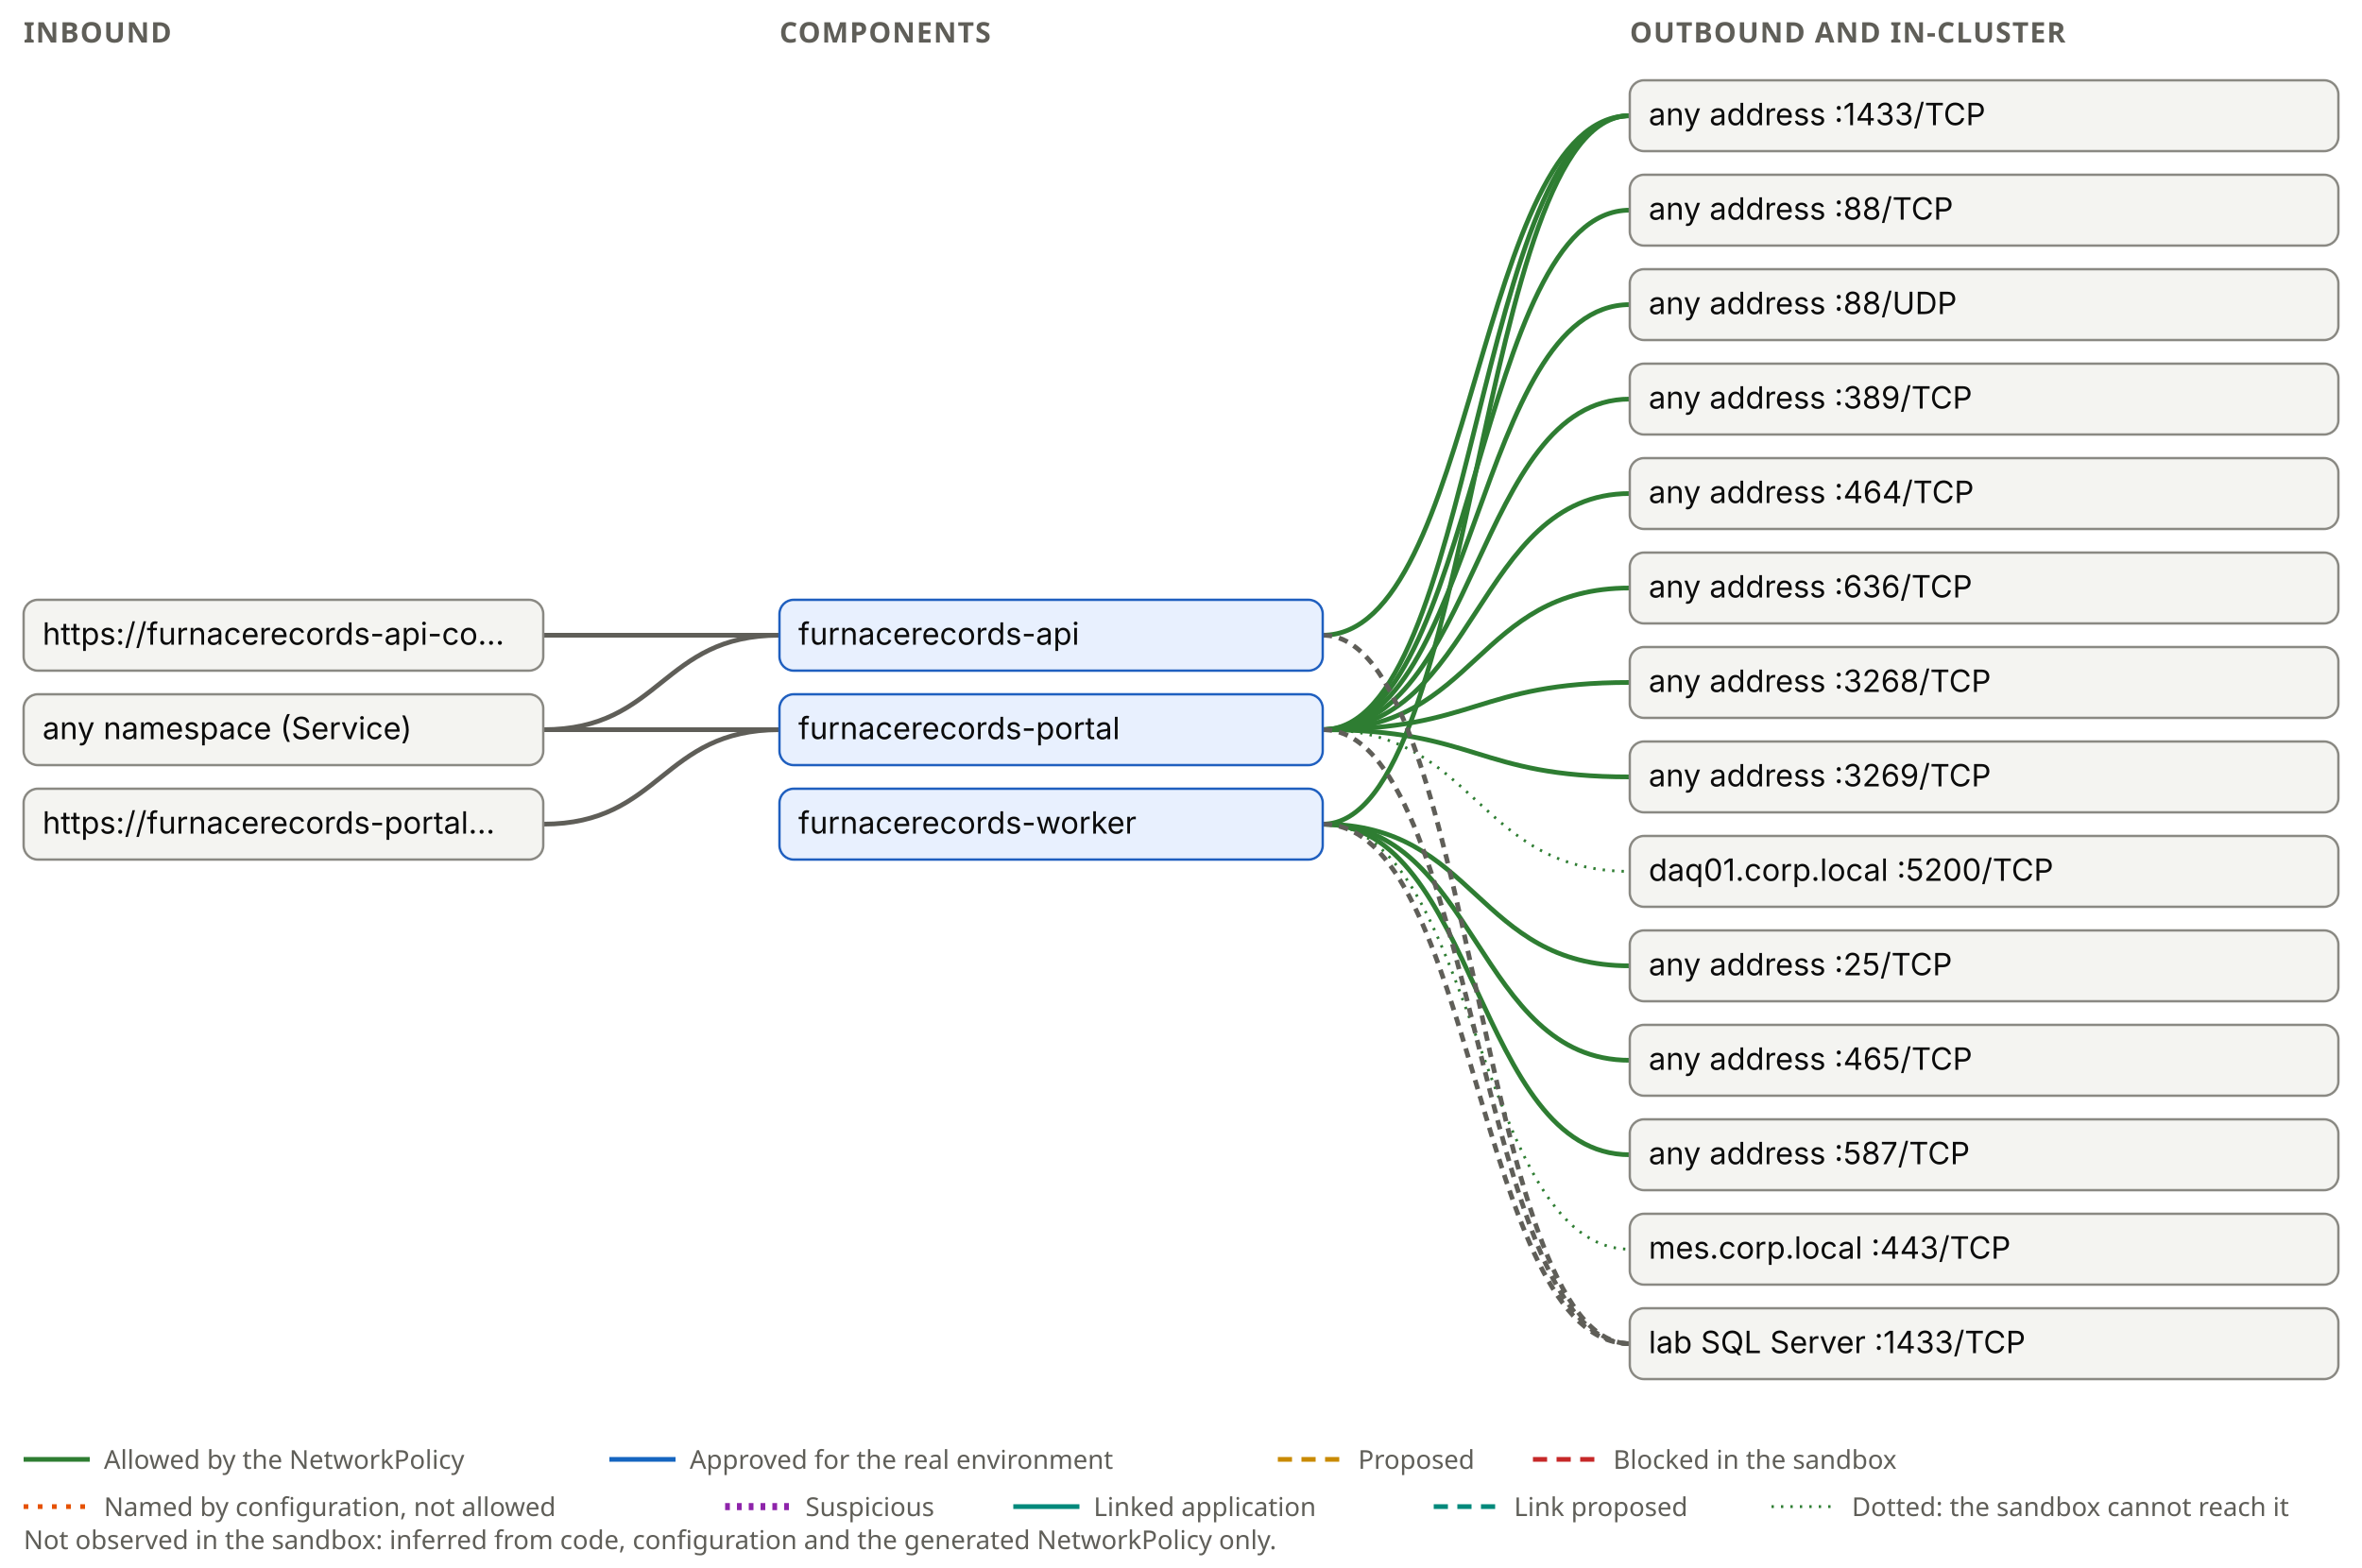
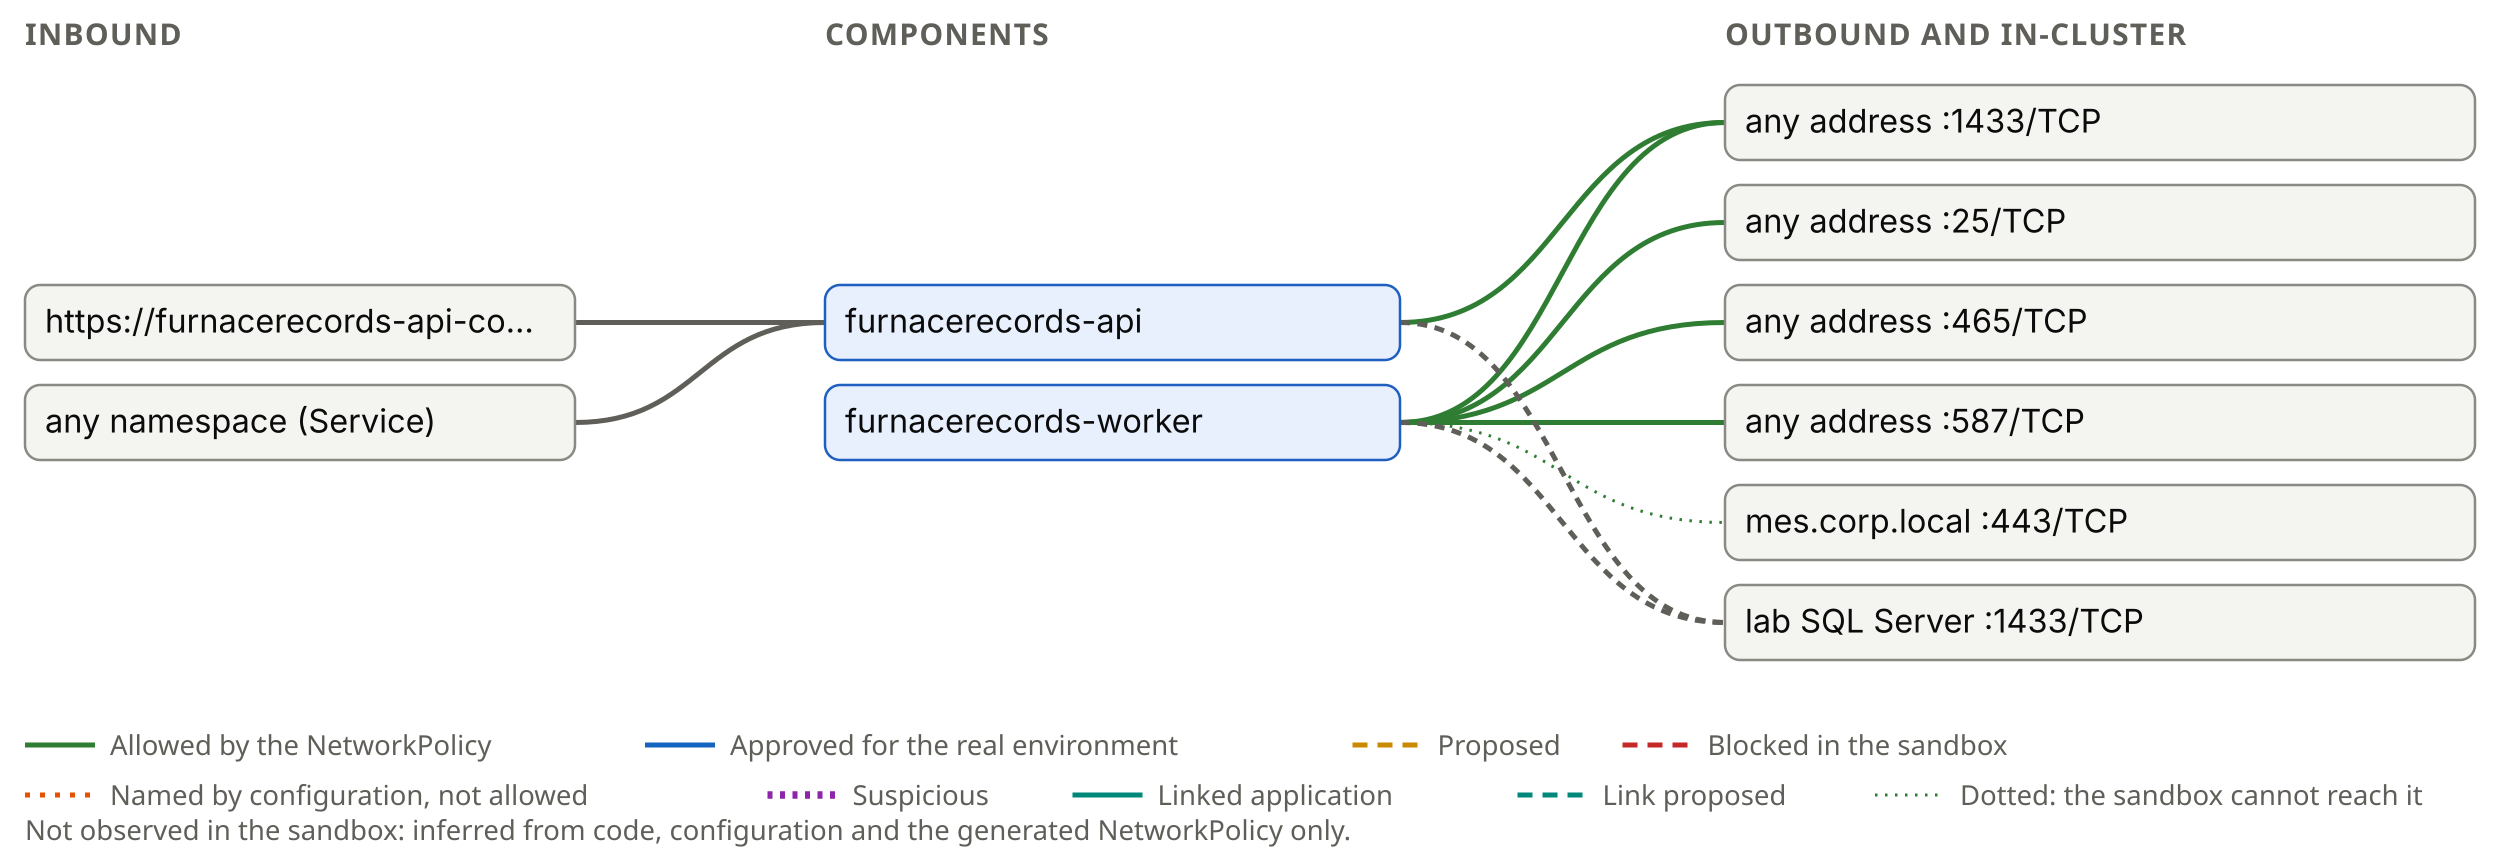
- <svg xmlns="http://www.w3.org/2000/svg" class="cf" viewBox="0 0 1000 664" width="1000" height="664" role="img" aria-label="Network connectivity of containerization-challenge-furnace-records">
+ <svg xmlns="http://www.w3.org/2000/svg" class="cf" viewBox="0 0 1000 344" width="1000" height="344" role="img" aria-label="Network connectivity of containerization-challenge-furnace-records">
  <style>
.cf-bg{fill:#fff}.cf-box{fill:#f4f4f1;stroke:#8a8983;stroke-width:1}.cf-comp{fill:#e8f0fe;stroke:#1f5fbf}
.cf-t{font:13px system-ui,-apple-system,"Segoe UI",sans-serif;fill:#0b0b0b}.cf-s{font:11px system-ui,sans-serif;fill:#5f5e58}
.cf-h{font:600 12px system-ui,sans-serif;fill:#5f5e58;letter-spacing:.04em}
path{fill:none;stroke-width:2}.cf-allowed{stroke:#2e7d32}.cf-approved{stroke:#1565c0}.cf-proposed{stroke:#c98a00;stroke-dasharray:6 4}
.cf-blocked{stroke:#c62828;stroke-dasharray:6 4}.cf-missing{stroke:#e65100;stroke-dasharray:2 4}.cf-suspicious{stroke:#8e24aa;stroke-width:3;stroke-dasharray:2 3}
.cf-rejected{stroke:#8a8983;stroke-dasharray:1 5}.cf-internal{stroke:#5f5e58;stroke-dasharray:4 3}.cf-inbound{stroke:#5f5e58}
.cf-linked{stroke:#00897b}.cf-link-proposed{stroke:#00897b;stroke-dasharray:6 4}.cf-app{fill:#e0f2f1;stroke:#00897b}
path.cf-unreachable{stroke-width:1.2;stroke-dasharray:1 3}
@media (prefers-color-scheme:dark){.cf-bg{fill:#1a1a19}.cf-box{fill:#232321;stroke:#6f6e68}.cf-comp{fill:#16263f;stroke:#7fb0ff}
.cf-t{fill:#f0efe9}.cf-s,.cf-h{fill:#a8a69c}.cf-allowed{stroke:#66bb6a}.cf-approved{stroke:#64b5f6}.cf-proposed{stroke:#ffc857}
.cf-blocked{stroke:#ef5350}.cf-missing{stroke:#ff9800}.cf-suspicious{stroke:#ce93d8}.cf-internal,.cf-inbound{stroke:#a8a69c}
.cf-linked,.cf-link-proposed{stroke:#4db6ac}.cf-app{fill:#10302d;stroke:#4db6ac}}
</style>
-   <rect class="cf-bg" width="1000" height="664" />
+   <rect class="cf-bg" width="1000" height="344" />
  <text class="cf-h" x="10" y="18">INBOUND</text>
  <text class="cf-h" x="330" y="18">COMPONENTS</text>
  <text class="cf-h" x="690" y="18">OUTBOUND AND IN-CLUSTER</text>
-   <path class="cf-inbound" d="M230,269 C280,269 280,269 330,269" />
-   <path class="cf-inbound" d="M230,309 C280,309 280,269 330,269" />
-   <path class="cf-inbound" d="M230,349 C280,349 280,309 330,309" />
-   <path class="cf-inbound" d="M230,309 C280,309 280,309 330,309" />
-   <path class="cf-allowed" d="M560,269 C625,269 625,49 690,49" />
-   <path class="cf-allowed" d="M560,309 C625,309 625,89 690,89" />
-   <path class="cf-allowed" d="M560,309 C625,309 625,129 690,129" />
-   <path class="cf-allowed" d="M560,309 C625,309 625,169 690,169" />
-   <path class="cf-allowed" d="M560,309 C625,309 625,209 690,209" />
-   <path class="cf-allowed" d="M560,309 C625,309 625,249 690,249" />
-   <path class="cf-allowed" d="M560,309 C625,309 625,49 690,49" />
-   <path class="cf-allowed" d="M560,309 C625,309 625,289 690,289" />
-   <path class="cf-allowed" d="M560,309 C625,309 625,329 690,329" />
-   <path class="cf-allowed cf-unreachable" d="M560,309 C625,309 625,369 690,369" />
-   <path class="cf-allowed" d="M560,349 C625,349 625,409 690,409" />
-   <path class="cf-allowed" d="M560,349 C625,349 625,449 690,449" />
-   <path class="cf-allowed" d="M560,349 C625,349 625,489 690,489" />
-   <path class="cf-allowed" d="M560,349 C625,349 625,49 690,49" />
-   <path class="cf-allowed cf-unreachable" d="M560,349 C625,349 625,529 690,529" />
-   <path class="cf-internal" d="M560,269 C625,269 625,569 690,569" />
-   <path class="cf-internal" d="M560,309 C625,309 625,569 690,569" />
-   <path class="cf-internal" d="M560,349 C625,349 625,569 690,569" />
+   <path class="cf-inbound" d="M230,129 C280,129 280,129 330,129" />
+   <path class="cf-inbound" d="M230,169 C280,169 280,129 330,129" />
+   <path class="cf-allowed" d="M560,129 C625,129 625,49 690,49" />
+   <path class="cf-allowed" d="M560,169 C625,169 625,89 690,89" />
+   <path class="cf-allowed" d="M560,169 C625,169 625,129 690,129" />
+   <path class="cf-allowed" d="M560,169 C625,169 625,169 690,169" />
+   <path class="cf-allowed" d="M560,169 C625,169 625,49 690,49" />
+   <path class="cf-allowed cf-unreachable" d="M560,169 C625,169 625,209 690,209" />
+   <path class="cf-internal" d="M560,129 C625,129 625,249 690,249" />
+   <path class="cf-internal" d="M560,169 C625,169 625,249 690,249" />
  <g>
-     <rect class="cf-box" x="10" y="254" width="220" height="30" rx="6" />
-     <text class="cf-t" x="18" y="273">https://furnacerecords-api-co…</text>
+     <rect class="cf-box" x="10" y="114" width="220" height="30" rx="6" />
+     <text class="cf-t" x="18" y="133">https://furnacerecords-api-co…</text>
  </g>
  <g>
-     <rect class="cf-box" x="10" y="294" width="220" height="30" rx="6" />
-     <text class="cf-t" x="18" y="313">any namespace (Service)</text>
+     <rect class="cf-box" x="10" y="154" width="220" height="30" rx="6" />
+     <text class="cf-t" x="18" y="173">any namespace (Service)</text>
  </g>
  <g>
-     <rect class="cf-box" x="10" y="334" width="220" height="30" rx="6" />
-     <text class="cf-t" x="18" y="353">https://furnacerecords-portal…</text>
+     <rect class="cf-box cf-comp" x="330" y="114" width="230" height="30" rx="6" />
+     <text class="cf-t" x="338" y="133">furnacerecords-api</text>
  </g>
  <g>
-     <rect class="cf-box cf-comp" x="330" y="254" width="230" height="30" rx="6" />
-     <text class="cf-t" x="338" y="273">furnacerecords-api</text>
-   </g>
-   <g>
-     <rect class="cf-box cf-comp" x="330" y="294" width="230" height="30" rx="6" />
-     <text class="cf-t" x="338" y="313">furnacerecords-portal</text>
-   </g>
-   <g>
-     <rect class="cf-box cf-comp" x="330" y="334" width="230" height="30" rx="6" />
-     <text class="cf-t" x="338" y="353">furnacerecords-worker</text>
+     <rect class="cf-box cf-comp" x="330" y="154" width="230" height="30" rx="6" />
+     <text class="cf-t" x="338" y="173">furnacerecords-worker</text>
  </g>
  <g>
    <rect class="cf-box" x="690" y="34" width="300" height="30" rx="6" />
    <text class="cf-t" x="698" y="53">any address :1433/TCP</text>
  </g>
  <g>
    <rect class="cf-box" x="690" y="74" width="300" height="30" rx="6" />
-     <text class="cf-t" x="698" y="93">any address :88/TCP</text>
+     <text class="cf-t" x="698" y="93">any address :25/TCP</text>
  </g>
  <g>
    <rect class="cf-box" x="690" y="114" width="300" height="30" rx="6" />
-     <text class="cf-t" x="698" y="133">any address :88/UDP</text>
+     <text class="cf-t" x="698" y="133">any address :465/TCP</text>
  </g>
  <g>
    <rect class="cf-box" x="690" y="154" width="300" height="30" rx="6" />
-     <text class="cf-t" x="698" y="173">any address :389/TCP</text>
+     <text class="cf-t" x="698" y="173">any address :587/TCP</text>
  </g>
  <g>
    <rect class="cf-box" x="690" y="194" width="300" height="30" rx="6" />
-     <text class="cf-t" x="698" y="213">any address :464/TCP</text>
+     <text class="cf-t" x="698" y="213">mes.corp.local :443/TCP</text>
  </g>
  <g>
    <rect class="cf-box" x="690" y="234" width="300" height="30" rx="6" />
-     <text class="cf-t" x="698" y="253">any address :636/TCP</text>
+     <text class="cf-t" x="698" y="253">lab SQL Server :1433/TCP</text>
  </g>
-   <g>
-     <rect class="cf-box" x="690" y="274" width="300" height="30" rx="6" />
-     <text class="cf-t" x="698" y="293">any address :3268/TCP</text>
-   </g>
-   <g>
-     <rect class="cf-box" x="690" y="314" width="300" height="30" rx="6" />
-     <text class="cf-t" x="698" y="333">any address :3269/TCP</text>
-   </g>
-   <g>
-     <rect class="cf-box" x="690" y="354" width="300" height="30" rx="6" />
-     <text class="cf-t" x="698" y="373">daq01.corp.local :5200/TCP</text>
-   </g>
-   <g>
-     <rect class="cf-box" x="690" y="394" width="300" height="30" rx="6" />
-     <text class="cf-t" x="698" y="413">any address :25/TCP</text>
-   </g>
-   <g>
-     <rect class="cf-box" x="690" y="434" width="300" height="30" rx="6" />
-     <text class="cf-t" x="698" y="453">any address :465/TCP</text>
-   </g>
-   <g>
-     <rect class="cf-box" x="690" y="474" width="300" height="30" rx="6" />
-     <text class="cf-t" x="698" y="493">any address :587/TCP</text>
-   </g>
-   <g>
-     <rect class="cf-box" x="690" y="514" width="300" height="30" rx="6" />
-     <text class="cf-t" x="698" y="533">mes.corp.local :443/TCP</text>
-   </g>
-   <g>
-     <rect class="cf-box" x="690" y="554" width="300" height="30" rx="6" />
-     <text class="cf-t" x="698" y="573">lab SQL Server :1433/TCP</text>
-   </g>
-   <path class="cf-allowed" d="M10,618 L38,618" />
-   <text class="cf-s" x="44" y="622">Allowed by the NetworkPolicy</text>
-   <path class="cf-approved" d="M258,618 L286,618" />
-   <text class="cf-s" x="292" y="622">Approved for the real environment</text>
-   <path class="cf-proposed" d="M541,618 L569,618" />
-   <text class="cf-s" x="575" y="622">Proposed</text>
-   <path class="cf-blocked" d="M649,618 L677,618" />
-   <text class="cf-s" x="683" y="622">Blocked in the sandbox</text>
-   <path class="cf-missing" d="M10,638 L38,638" />
-   <text class="cf-s" x="44" y="642">Named by configuration, not allowed</text>
-   <path class="cf-suspicious" d="M307,638 L335,638" />
-   <text class="cf-s" x="341" y="642">Suspicious</text>
-   <path class="cf-linked" d="M429,638 L457,638" />
-   <text class="cf-s" x="463" y="642">Linked application</text>
-   <path class="cf-link-proposed" d="M607,638 L635,638" />
-   <text class="cf-s" x="641" y="642">Link proposed</text>
-   <path class="cf-allowed cf-unreachable" d="M750,638 L778,638" />
-   <text class="cf-s" x="784" y="642">Dotted: the sandbox cannot reach it</text>
-   <text class="cf-s" x="10" y="656">Not observed in the sandbox: inferred from code, configuration and the generated NetworkPolicy only.</text>
+   <path class="cf-allowed" d="M10,298 L38,298" />
+   <text class="cf-s" x="44" y="302">Allowed by the NetworkPolicy</text>
+   <path class="cf-approved" d="M258,298 L286,298" />
+   <text class="cf-s" x="292" y="302">Approved for the real environment</text>
+   <path class="cf-proposed" d="M541,298 L569,298" />
+   <text class="cf-s" x="575" y="302">Proposed</text>
+   <path class="cf-blocked" d="M649,298 L677,298" />
+   <text class="cf-s" x="683" y="302">Blocked in the sandbox</text>
+   <path class="cf-missing" d="M10,318 L38,318" />
+   <text class="cf-s" x="44" y="322">Named by configuration, not allowed</text>
+   <path class="cf-suspicious" d="M307,318 L335,318" />
+   <text class="cf-s" x="341" y="322">Suspicious</text>
+   <path class="cf-linked" d="M429,318 L457,318" />
+   <text class="cf-s" x="463" y="322">Linked application</text>
+   <path class="cf-link-proposed" d="M607,318 L635,318" />
+   <text class="cf-s" x="641" y="322">Link proposed</text>
+   <path class="cf-allowed cf-unreachable" d="M750,318 L778,318" />
+   <text class="cf-s" x="784" y="322">Dotted: the sandbox cannot reach it</text>
+   <text class="cf-s" x="10" y="336">Not observed in the sandbox: inferred from code, configuration and the generated NetworkPolicy only.</text>
</svg>
